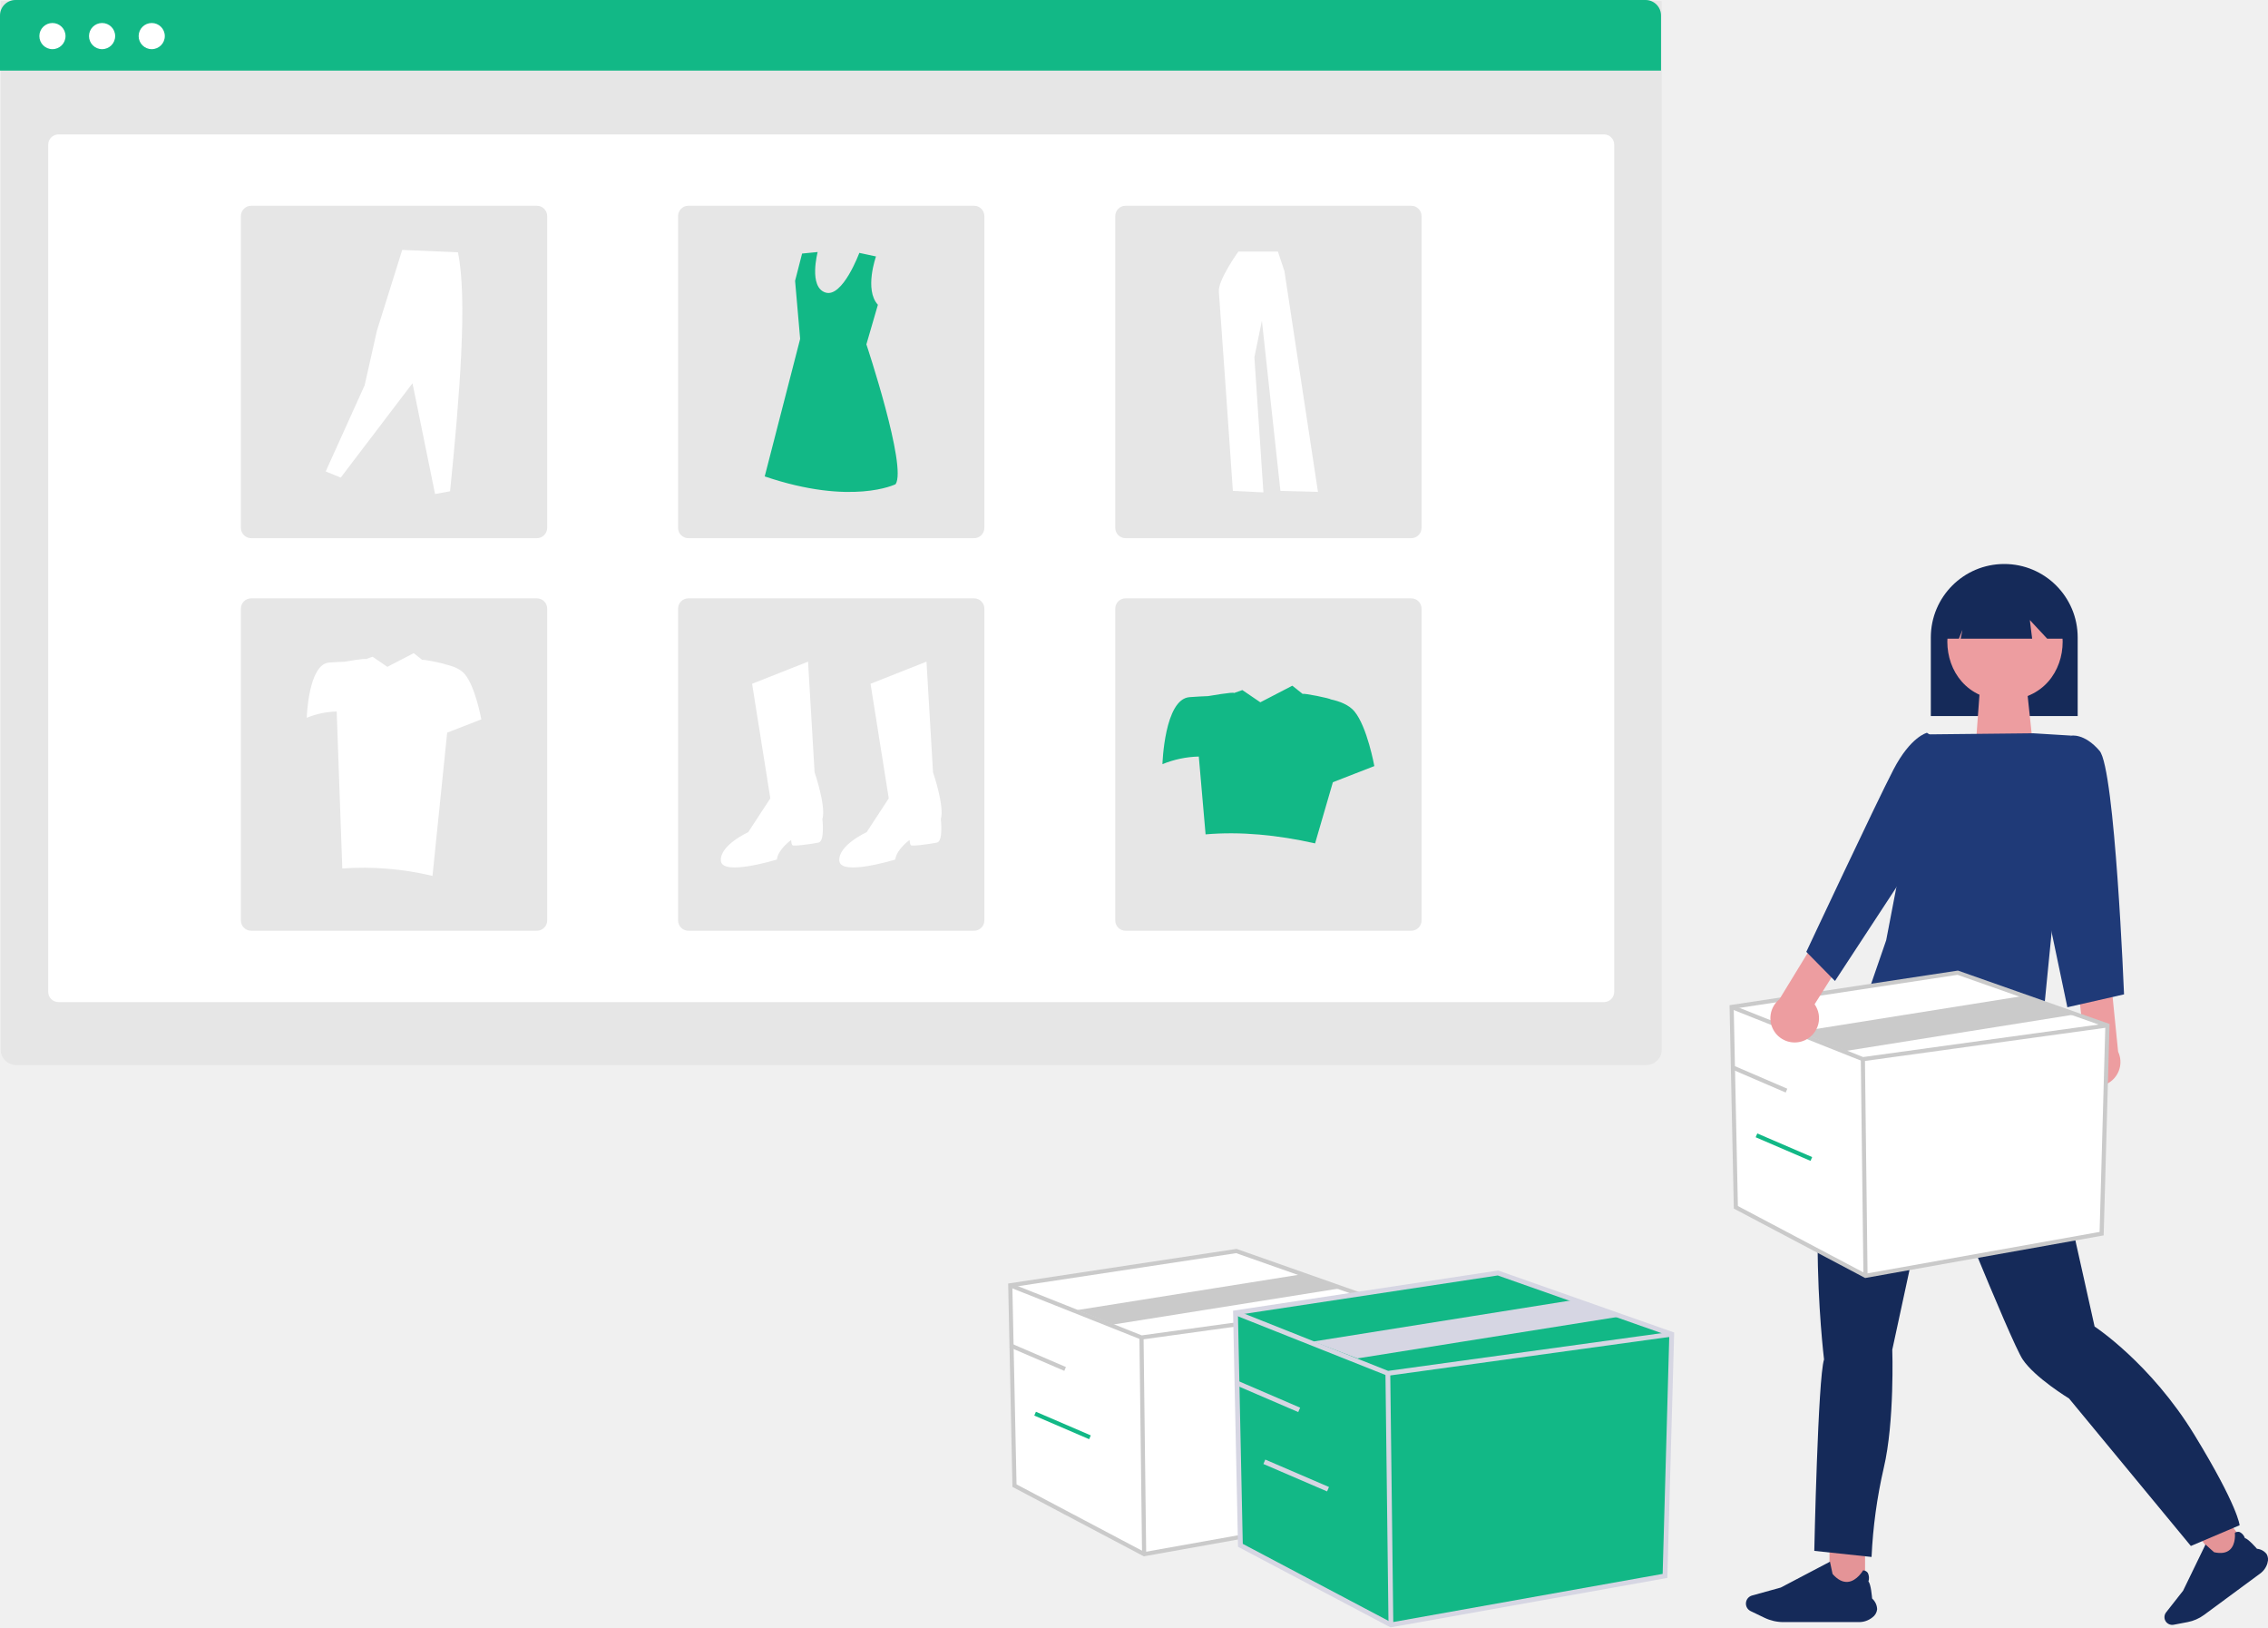
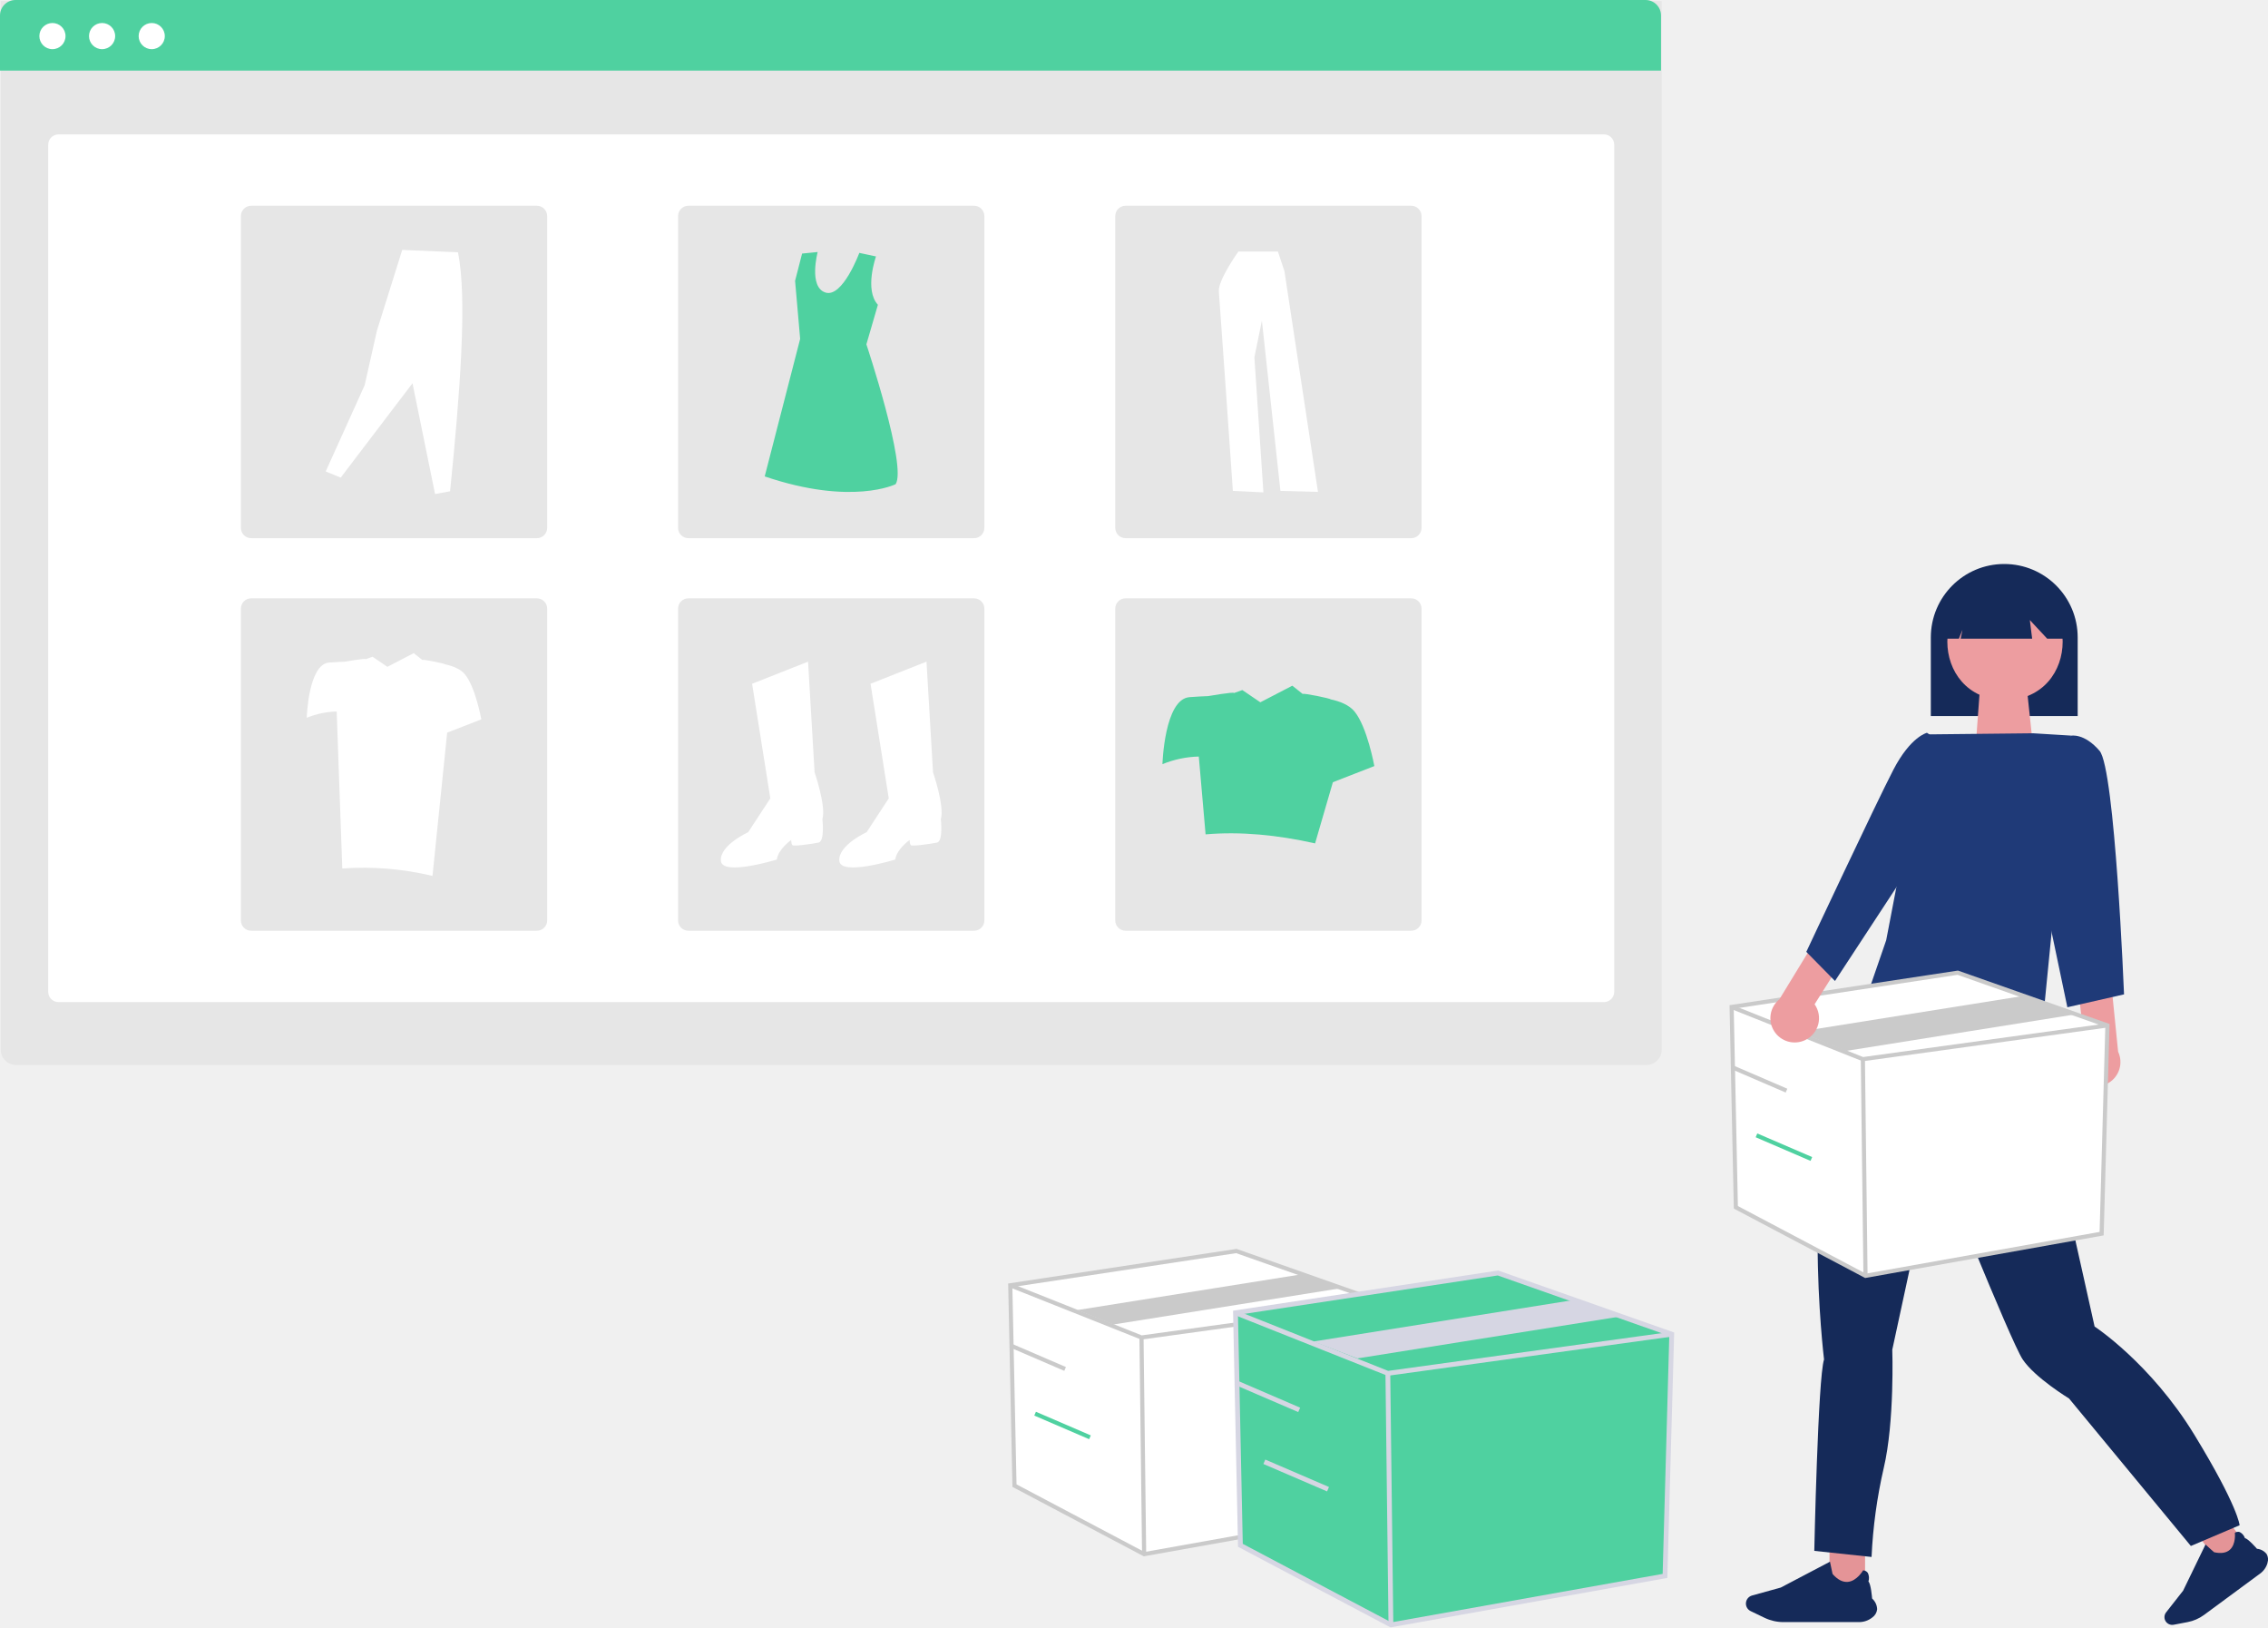
<svg xmlns="http://www.w3.org/2000/svg" viewBox="0 0 799.949 573.828">
  <g transform="translate(-520.438 -224.258)">
    <rect width="12.541" height="16.603" transform="translate(1165.727 768.204)" fill="#e49497" />
    <path d="M173.286,432.384A4.1,4.1,0,0,0,175,429.5a5.283,5.283,0,0,0-1.773-3.811c-.027-.381-.417-5.14-1.294-5.991a4.148,4.148,0,0,0-.213-3.04,2.134,2.134,0,0,0-1.64-.9h-.035l-.018.027c-.018.035-2.136,3.714-5.318,4.033-1.826.186-3.652-.753-5.433-2.792-.062-.151-.567-2.632-.9-4.272V412.7l-17.363,9.12-10.139,2.81a2.95,2.95,0,0,0-.487,5.5l4.919,2.366a15.429,15.429,0,0,0,6.621,1.507H168.6a7.445,7.445,0,0,0,4.68-1.622Z" transform="translate(1007.526 362.217)" fill="#152a59" />
    <rect width="11.584" height="11.584" transform="matrix(0.805, -0.593, 0.593, 0.805, 1296.74, 766.98)" fill="#e49497" />
    <path d="M54.715,392.628a3.782,3.782,0,0,0-.3-3.086,4.854,4.854,0,0,0-3.406-1.858c-.229-.27-3.127-3.586-4.241-3.741a3.806,3.806,0,0,0-1.817-2.145,1.953,1.953,0,0,0-1.711.237l-.025.016v.033s.45,3.93-1.744,5.919c-1.253,1.138-3.127,1.441-5.567.9-.131-.074-1.867-1.646-3-2.693l-.049-.041-7.9,16.292-6,7.646a2.727,2.727,0,0,0-.049,3.3,2.757,2.757,0,0,0,2.7,1.064l4.953-.941a14.282,14.282,0,0,0,5.755-2.505L52.136,396.41a6.909,6.909,0,0,0,2.6-3.774Z" transform="translate(1265.489 382.685)" fill="#152a59" />
    <g transform="translate(520.438 224.258)">
      <path d="M0,0H585.859V369.758a5.452,5.452,0,0,1-5.452,5.452H5.452A5.452,5.452,0,0,1,0,369.758Z" transform="translate(0.25 0.332)" fill="#e6e6e6" />
      <path d="M3.635,0H548.719a3.635,3.635,0,0,1,3.635,3.635V302.317a3.635,3.635,0,0,1-3.635,3.635H3.635A3.635,3.635,0,0,1,0,302.317V3.635A3.635,3.635,0,0,1,3.635,0Z" transform="translate(17.003 47.392)" fill="#fff" />
-       <path d="M5.452,0H580.407a5.452,5.452,0,0,1,5.452,5.452V24.889H0V5.452A5.452,5.452,0,0,1,5.452,0Z" fill="#12b886" />
+       <path d="M5.452,0H580.407a5.452,5.452,0,0,1,5.452,5.452V24.889H0V5.452A5.452,5.452,0,0,1,5.452,0Z" fill="#4fd1a0" />
      <path d="M4.613,0A4.613,4.613,0,1,1,0,4.613,4.613,4.613,0,0,1,4.613,0Z" transform="translate(13.883 8.112)" fill="#fff" />
      <path d="M4.613,0A4.613,4.613,0,1,1,0,4.613,4.613,4.613,0,0,1,4.613,0Z" transform="translate(31.393 8.112)" fill="#fff" />
      <path d="M4.613,0A4.613,4.613,0,1,1,0,4.613,4.613,4.613,0,0,1,4.613,0Z" transform="translate(48.903 8.112)" fill="#fff" />
      <path d="M3.635,0H104.4a3.635,3.635,0,0,1,3.635,3.635V113.571a3.635,3.635,0,0,1-3.635,3.635H3.635A3.635,3.635,0,0,1,0,113.571V3.635A3.635,3.635,0,0,1,3.635,0Z" transform="translate(84.963 72.557)" fill="#e6e6e6" />
      <path d="M3.635,0H104.4a3.635,3.635,0,0,1,3.635,3.635V113.571a3.635,3.635,0,0,1-3.635,3.635H3.635A3.635,3.635,0,0,1,0,113.571V3.635A3.635,3.635,0,0,1,3.635,0Z" transform="translate(239.163 72.557)" fill="#e6e6e6" />
      <path d="M3.635,0H104.4a3.635,3.635,0,0,1,3.635,3.635V113.571a3.635,3.635,0,0,1-3.635,3.635H3.635A3.635,3.635,0,0,1,0,113.571V3.635A3.635,3.635,0,0,1,3.635,0Z" transform="translate(393.361 72.557)" fill="#e6e6e6" />
      <path d="M3.635,0H104.4a3.635,3.635,0,0,1,3.635,3.635V113.571a3.635,3.635,0,0,1-3.635,3.635H3.635A3.635,3.635,0,0,1,0,113.571V3.635A3.635,3.635,0,0,1,3.635,0Z" transform="translate(84.963 210.977)" fill="#e6e6e6" />
      <path d="M3.635,0H104.4a3.635,3.635,0,0,1,3.635,3.635V113.571a3.635,3.635,0,0,1-3.635,3.635H3.635A3.635,3.635,0,0,1,0,113.571V3.635A3.635,3.635,0,0,1,3.635,0Z" transform="translate(239.163 210.977)" fill="#e6e6e6" />
      <path d="M3.635,0H104.4a3.635,3.635,0,0,1,3.635,3.635V113.571a3.635,3.635,0,0,1-3.635,3.635H3.635A3.635,3.635,0,0,1,0,113.571V3.635A3.635,3.635,0,0,1,3.635,0Z" transform="translate(393.361 210.977)" fill="#e6e6e6" />
      <path d="M451.257,398.8l19.739-7.8,2.3,39.019s4.131,11.935,2.754,16.526c0,0,.918,7.8-1.378,8.263s-8.723,1.378-9.178.918-.459-1.836-.459-1.836-4.591,3.213-5.05,6.885c0,0-19.28,5.967-19.739.459s9.639-10.1,9.639-10.1l7.8-11.935Z" transform="translate(-185.983 -157.699)" fill="#fff" />
      <path d="M497.229,398.8l19.736-7.8,2.3,39.019s4.131,11.935,2.754,16.526c0,0,.918,7.8-1.378,8.263s-8.723,1.378-9.178.918-.459-1.836-.459-1.836-4.591,3.213-5.05,6.885c0,0-19.28,5.967-19.739.459s9.639-10.1,9.639-10.1l7.8-11.935Z" transform="translate(-190.18 -157.699)" fill="#fff" />
-       <path d="M496.516,233.611s-4.2,11.744.667,17.04l-4.06,13.951s14.425,43.274,10.3,49.319c0,0-15.386,7.693-46.162-2.748l12.5-48.494-1.786-20.469,2.473-9.617,5.495-.545s-3.3,12.364,2.748,14.287,11.941-13.978,11.941-13.978Z" transform="translate(-187.539 -143.186)" fill="#12b886" />
+       <path d="M496.516,233.611s-4.2,11.744.667,17.04l-4.06,13.951s14.425,43.274,10.3,49.319c0,0-15.386,7.693-46.162-2.748l12.5-48.494-1.786-20.469,2.473-9.617,5.495-.545s-3.3,12.364,2.748,14.287,11.941-13.978,11.941-13.978Z" transform="translate(-187.539 -143.186)" fill="#4fd1a0" />
      <path d="M286.858,309.346l5.3,2.17,25.314-33.27,7.956,39.056,5.3-.964c3.4-33.672,6.179-68.016,2.772-84.26l-19.649-.844-8.92,28.452-4.34,19.287Z" transform="translate(-171.98 -143.112)" fill="#fff" />
      <path d="M640.422,231.87s-7.239,10.063-6.885,14.124,4.943,70.267,4.943,70.267l10.77.53-3.18-47.668,2.648-12.888,6.533,60.027,13.242.353-11.829-77.858-2.3-6.885Z" transform="translate(-203.632 -143.17)" fill="#fff" />
-       <path d="M679.336,409.368c-1.922-2.306-5.226-3.553-8.4-4.227.091-.288-9.649-2.3-9.814-1.886l-3.672-2.925-11.283,5.858-6.34-4.316-2.945,1.045c.12-.52-9.142,1.085-9.142,1.085-1.769.064-4.029.174-6.559.369-8.859.682-9.541,23.626-9.541,23.626a36.213,36.213,0,0,1,12.824-2.685l2.394,27.443c12.316-1.056,25.232.173,38.62,3.18l6.278-21.572,14.62-5.686S683.879,414.819,679.336,409.368Z" transform="translate(-201.634 -158.551)" fill="#12b886" />
+       <path d="M679.336,409.368c-1.922-2.306-5.226-3.553-8.4-4.227.091-.288-9.649-2.3-9.814-1.886l-3.672-2.925-11.283,5.858-6.34-4.316-2.945,1.045c.12-.52-9.142,1.085-9.142,1.085-1.769.064-4.029.174-6.559.369-8.859.682-9.541,23.626-9.541,23.626a36.213,36.213,0,0,1,12.824-2.685l2.394,27.443c12.316-1.056,25.232.173,38.62,3.18l6.278-21.572,14.62-5.686S683.879,414.819,679.336,409.368Z" transform="translate(-201.634 -158.551)" fill="#4fd1a0" />
      <path d="M335.274,395.147c-1.584-1.9-4.305-2.928-6.92-3.483.078-.238-7.95-1.9-8.087-1.554l-3.026-2.41-9.3,4.827-5.224-3.556-2.426.861c.1-.428-7.533.893-7.533.893-1.454.053-3.32.144-5.4.3-7.3.562-7.861,19.465-7.861,19.465a29.838,29.838,0,0,1,10.567-2.213l1.973,55.352a104.6,104.6,0,0,1,31.818,2.621l5.172-50.514,12.047-4.684S339.017,399.64,335.274,395.147Z" transform="translate(-171.308 -157.398)" fill="#fff" />
    </g>
    <path d="M909.888,406.722h51.8V379.007a25.9,25.9,0,1,0-51.8,0Z" transform="translate(291.573 70.018)" fill="#152a59" />
    <path d="M944.609,535.111l.86,4.3s2.579,2.579,1.289,3.868-.86,7.308-.86,7.308c.721,10.973,15.06,72.638,17.624,84.681,0,0,19.773,12.9,35.247,38.256s15.9,31.809,15.9,31.809l-17.191,7.309L954.5,660.627s-12.036-7.308-16.335-13.755S907.212,573.8,907.212,573.8l-15.048,69.636s.86,25.361-3.009,41.7a174.944,174.944,0,0,0-4.3,31.379l-20.2-2.149s1.289-61.039,3.439-67.487c0,0-9.027-74.364,9.027-104.024l14.55-38.79,14.25-5.485Z" transform="translate(295.703 56.737)" fill="#152a59" />
    <path d="M1.73,0H18.382L20.9,23.626H0Z" transform="translate(1217.01 467.554)" fill="#ed9da0" />
    <path d="M936.638,360.565c-27.122.463-27.117,40.807,0,41.266C963.758,401.367,963.754,361.024,936.638,360.565Z" transform="translate(290.987 69.337)" fill="#ed9da0" />
    <path d="M915.711,379.63h4.61l1.255-3.139-.628,3.139h25.212l-.818-6.567,6.128,6.567h6.113v-3.558a20.935,20.935,0,1,0-41.869-.03v.03Z" transform="translate(291.041 69.834)" fill="#152a59" />
    <path d="M905.939,419.194l37.876-.4,13.375.819L946.362,529.486s-59.937-3.163-59.974-21.458L892,491.771Z" transform="translate(293.718 64.021)" fill="#1f3a78" />
    <path d="M966.535,548.641a8.521,8.521,0,0,1,2.454-12.833l-2.227-19.343,11.425-4.221,2.762,27.362a8.567,8.567,0,0,1-14.413,9.035Z" transform="translate(286.576 55.489)" fill="#ed9da0" />
    <path d="M956.248,429.156l6.743-9.426s4.615-1.024,10.067,5.337,8.633,85.872,8.633,85.872L961.7,515.482l-11.813-56.339Z" transform="translate(287.921 63.941)" fill="#1f3a78" />
    <path d="M672.135,389.525l1.487,70.639,45.73,24.167,83.28-14.872,2.045-73.428-52.794-18.59Z" transform="translate(459.069 189.796)" fill="#fff" />
    <path d="M879.6,619.276l-46.332-24.484-1.51-71.711,80.563-12.207.172.06,53.3,18.767-2.076,74.555ZM834.705,593.9l45.128,23.848,82.448-14.723,2.013-72.3-52.12-18.352-78.935,11.96Z" transform="translate(298.707 55.614)" fill="#cacaca" />
    <path d="M718.3,409.823l-.179-.071-46.287-18.4.539-1.357,46.109,18.332,86.065-11.87.2,1.447Z" transform="translate(459.097 188.65)" fill="#cacaca" />
    <rect width="1.461" height="76.408" transform="translate(1176.763 597.737) rotate(-0.697)" fill="#cacaca" />
    <path d="M714.859,405.826l-16.685-6.764,80.324-12.8,16.686,6.763Z" transform="translate(456.692 188.991)" fill="#cacaca" />
    <rect width="1.461" height="21.069" transform="translate(1130.916 601.159) rotate(-66.705)" fill="#cacaca" />
-     <rect width="1.461" height="21.069" transform="translate(1139.679 625.258) rotate(-66.705)" fill="#12b886" />
+     <rect width="1.461" height="21.069" transform="translate(1139.679 625.258) rotate(-66.705)" fill="#4fd1a0" />
    <path d="M392.135,497.525l1.487,70.639,45.73,24.167,83.28-14.872,2.045-73.428-52.794-18.59Z" transform="translate(484.634 179.935)" fill="#fff" />
    <path d="M599.6,727.276l-46.332-24.484-1.51-71.711,80.563-12.207.172.06,53.3,18.767-2.076,74.555ZM554.705,701.9l45.128,23.848,82.448-14.723,2.013-72.3-52.12-18.352-78.935,11.96Z" transform="translate(324.272 45.753)" fill="#cacaca" />
    <path d="M438.3,517.823l-.179-.071-46.287-18.4.539-1.357,46.109,18.332,86.065-11.87.2,1.447Z" transform="translate(484.661 178.79)" fill="#cacaca" />
    <rect width="1.461" height="76.408" transform="translate(922.326 695.877) rotate(-0.697)" fill="#cacaca" />
    <path d="M430.818,512.163l-12.644-5.1,80.324-12.8,12.643,5.1Z" transform="translate(482.257 179.13)" fill="#cacaca" />
    <rect width="1.461" height="21.069" transform="translate(876.479 699.298) rotate(-66.705)" fill="#cacaca" />
-     <rect width="1.461" height="21.069" transform="translate(885.242 723.397) rotate(-66.705)" fill="#12b886" />
-     <path d="M479.563,507.988l1.727,82,53.085,28.053,96.675-17.263,2.374-85.239-61.285-21.58Z" transform="translate(476.652 179.158)" fill="#12b886" />
+     <rect width="1.461" height="21.069" transform="translate(885.242 723.397) rotate(-66.705)" fill="#4fd1a0" />
+     <path d="M479.563,507.988l1.727,82,53.085,28.053,96.675-17.263,2.374-85.239-61.285-21.58Z" transform="translate(476.652 179.158)" fill="#4fd1a0" />
    <path d="M694.587,753.1,640.8,724.676l-1.753-83.244,93.521-14.17.2.07,61.868,21.785-2.41,86.546Zm-52.11-29.456,52.387,27.684,95.709-17.091,2.337-83.931-60.5-21.3-91.63,13.883Z" transform="translate(316.301 44.987)" fill="#d6d6e3" />
    <path d="M533.158,531.552l-.207-.083-53.733-21.363.626-1.576,53.525,21.281,99.907-13.779.232,1.679Z" transform="translate(476.683 177.827)" fill="#d6d6e3" />
    <rect width="1.696" height="88.698" transform="translate(1009.1 708.524) rotate(-0.697)" fill="#d6d6e3" />
    <path d="M525.327,525.02l-15.537-5.96L603.033,504.2l15.538,5.96Z" transform="translate(473.892 178.223)" fill="#d6d6e3" />
    <rect width="1.695" height="24.458" transform="translate(955.879 712.495) rotate(-66.705)" fill="#d6d6e3" />
    <rect width="1.695" height="24.458" transform="translate(966.051 740.469) rotate(-66.705)" fill="#d6d6e3" />
    <path d="M859.874,534.047a8.521,8.521,0,0,0,3.338-12.631l10.379-16.475-8.473-8.749-14.331,23.471a8.567,8.567,0,0,0,9.087,14.385Z" transform="translate(297.258 56.954)" fill="#ed9da0" />
    <path d="M911.548,423.508l-7.436-4.9s-5.738,1.287-11.841,13.025-30.714,64.219-30.714,64.219l10.117,10.268,26.988-41.172Z" transform="translate(295.986 64.038)" fill="#1f3a78" />
  </g>
</svg>
